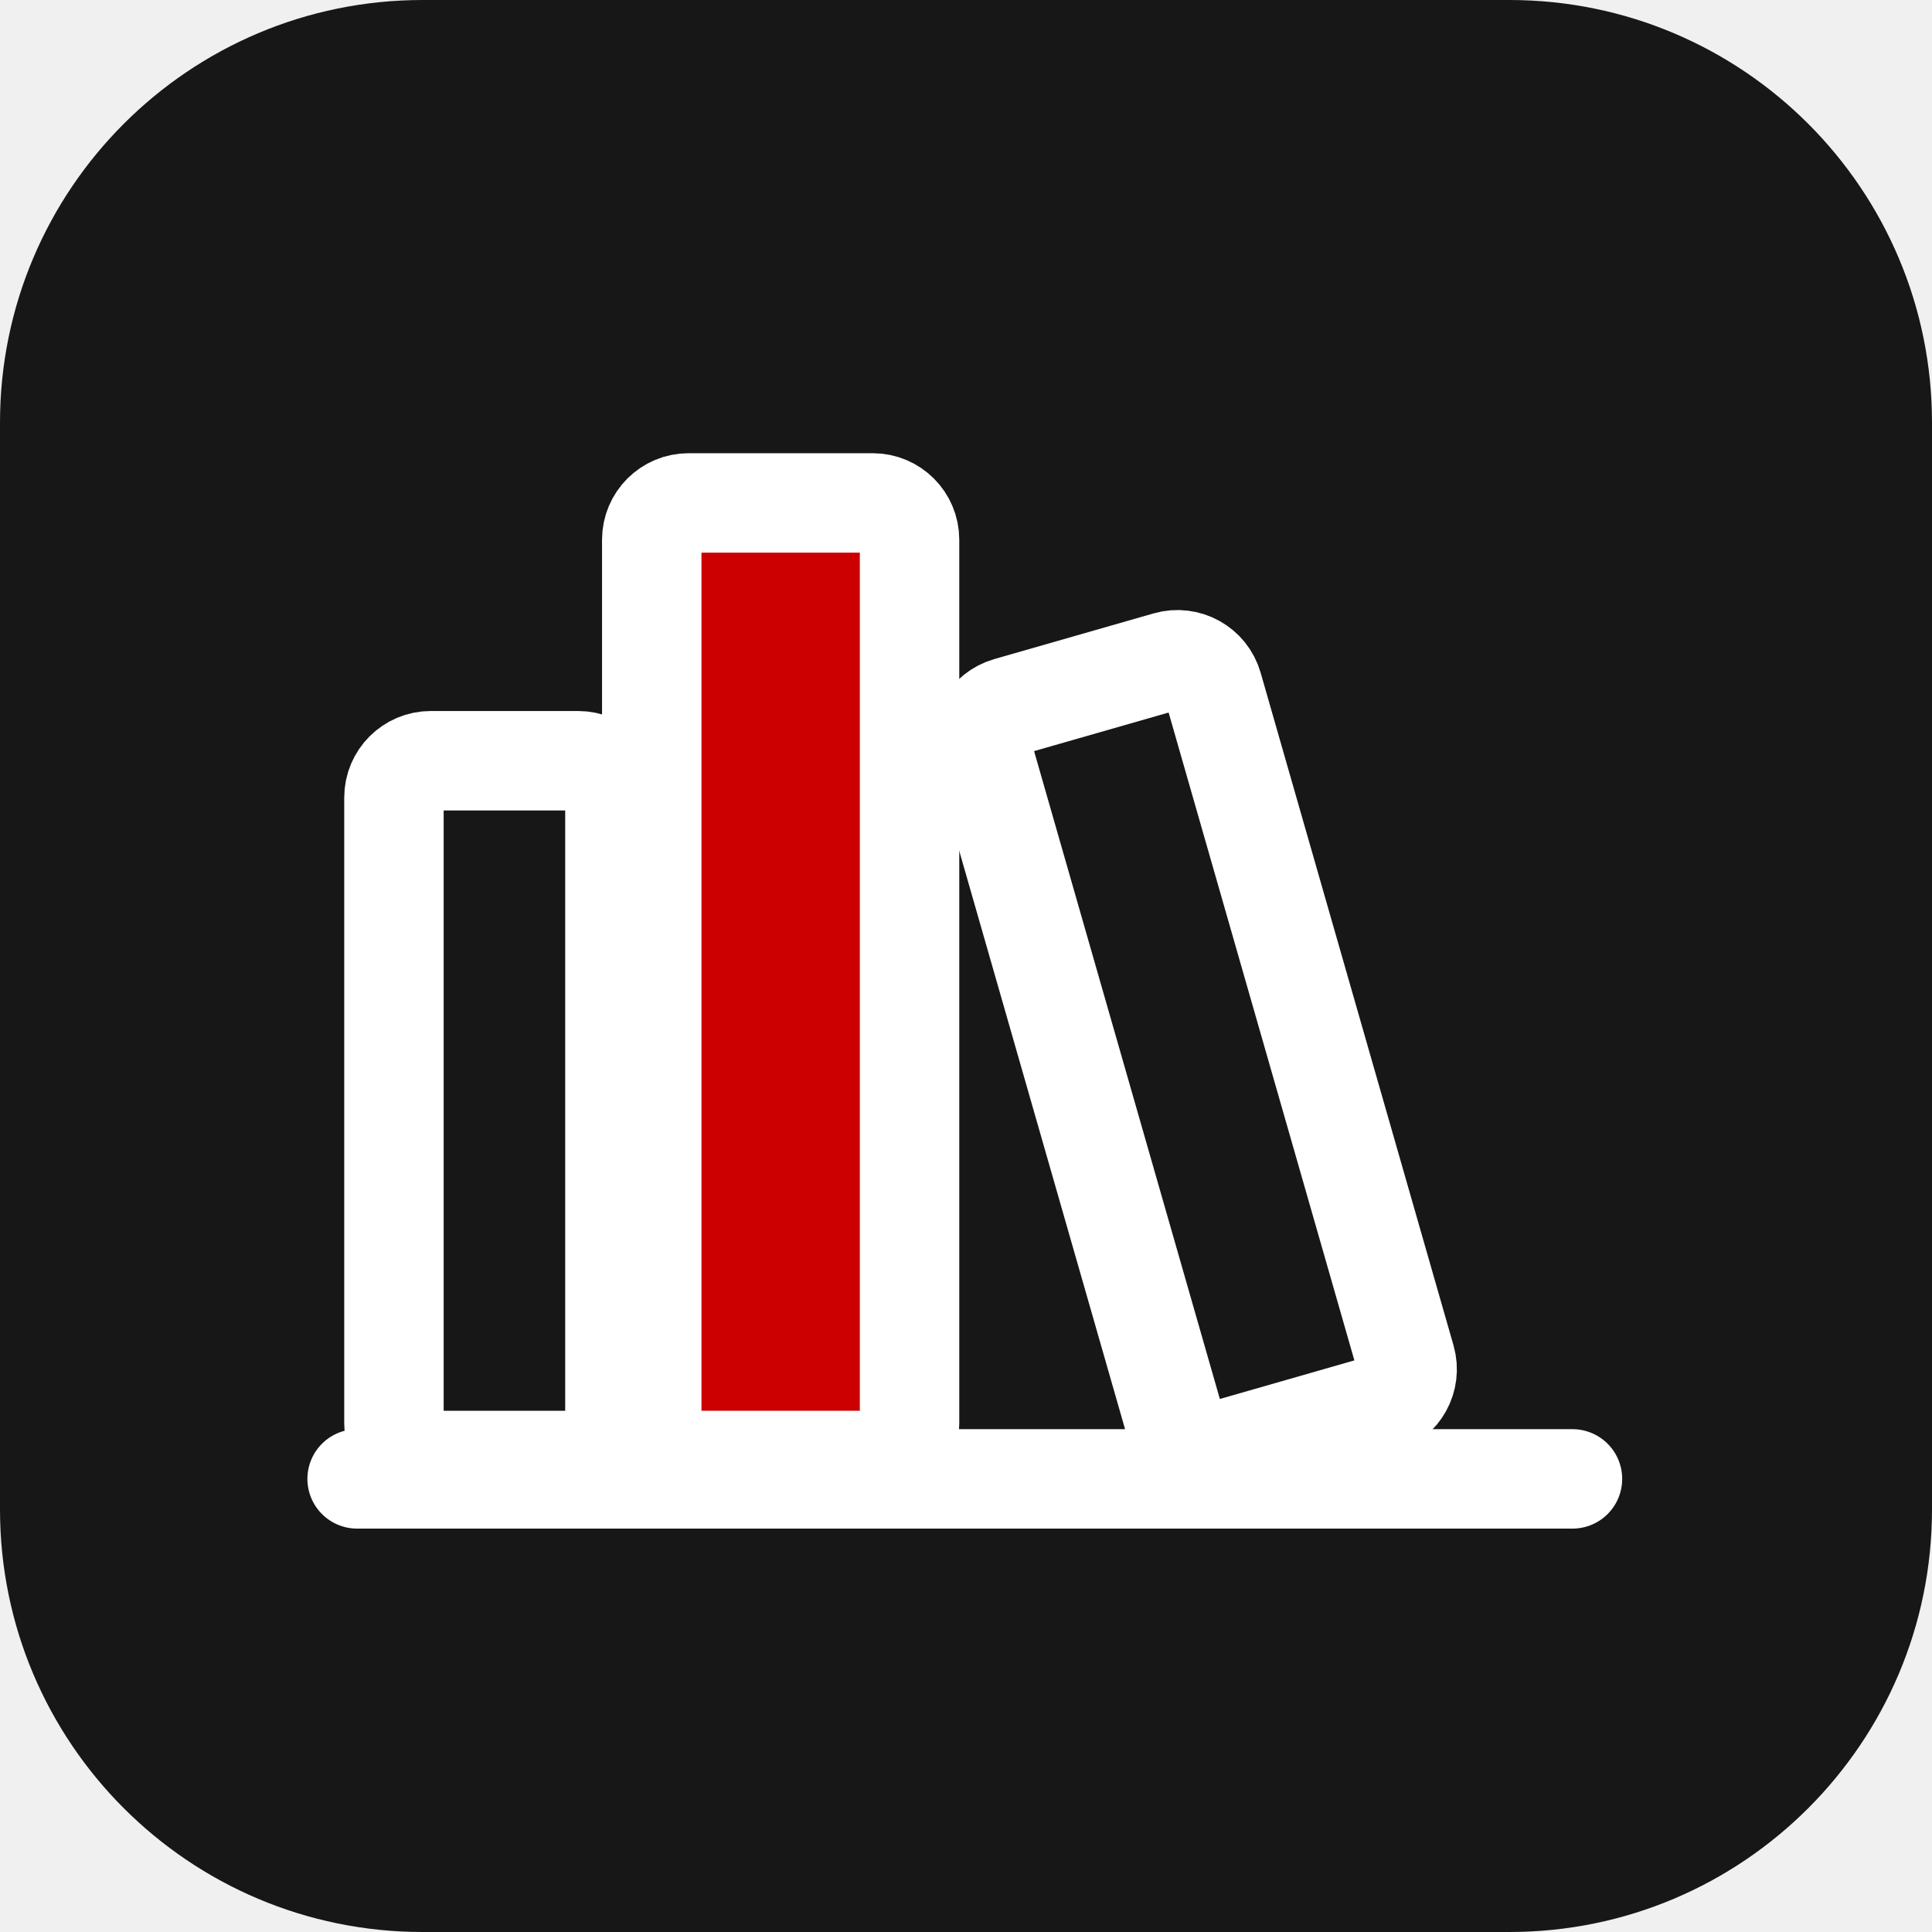
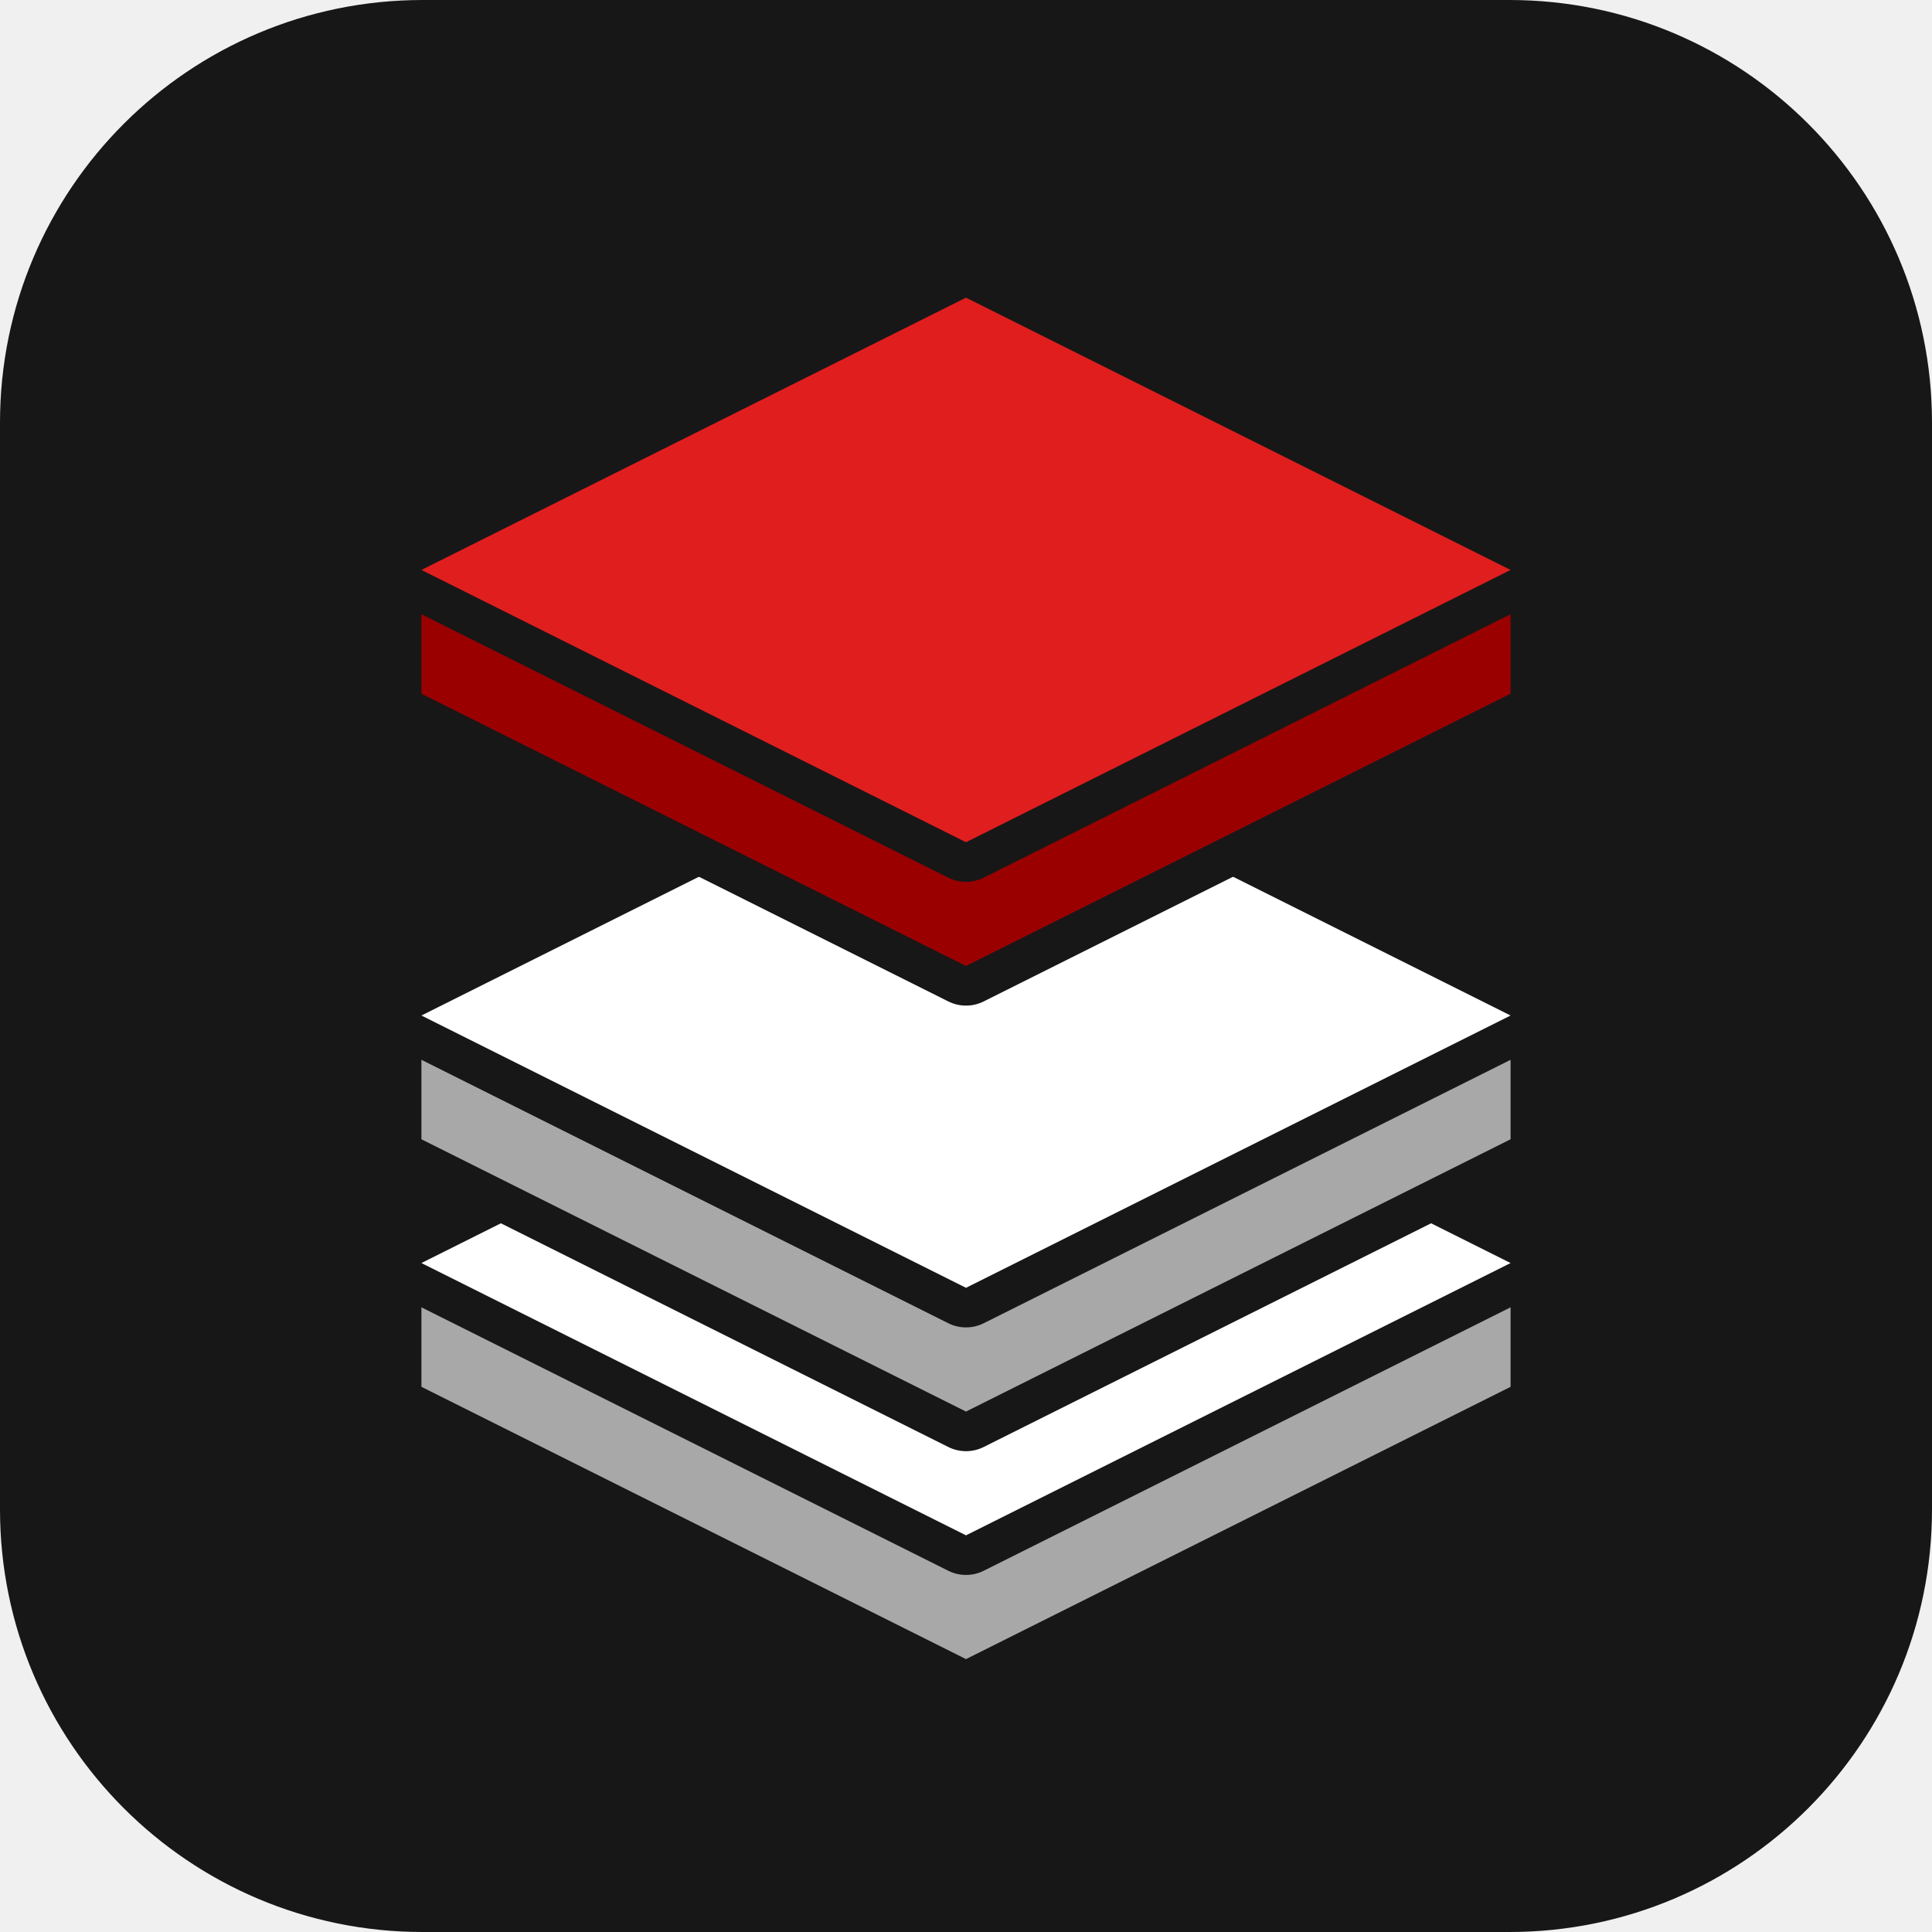
<svg xmlns="http://www.w3.org/2000/svg" viewBox="0 0 32 32">
  <rect width="32" height="32" rx="7" fill="#171717" />
-   <g transform="translate(5 6.5) scale(1.22)" stroke="#ffffff" stroke-width="1.35" stroke-linejoin="round">
-     <rect x="1.25" y="5" width="3" height="9.5" rx="0.5" fill="none" />
-     <rect x="4.75" y="1.5" width="3.5" height="13" rx="0.5" fill="#cc0000" />
-     <rect x="12" y="4" width="3.25" height="10.5" rx="0.5" fill="none" transform="rotate(-16 12 14.5)" />
-     <path d="M0.75 14.75h16.5" stroke-linecap="round" />
+   <g transform="translate(16 16) scale(0.82) translate(-16 -18)" stroke="#171717" stroke-width="1.6" stroke-linejoin="round" paint-order="stroke">
+     <path d="M5 24L16 29.5L27 24v2.5L16 32L5 26.5Z" fill="#a8a8a8" />
+     <path d="M5 24L16 18.5L27 24L16 29.5Z" fill="#ffffff" />
+     <path d="M5 19L16 24.5L27 19v2.5L16 27L5 21.5Z" fill="#a8a8a8" />
+     <path d="M5 19L16 13.5L27 19L16 24.5Z" fill="#ffffff" />
+     <path d="M5 10L16 15.5L27 10v2.5L16 18L5 12.5Z" fill="#9a0000" />
+     <path d="M5 10L16 4.5L27 10L16 15.5Z" fill="#e01e1e" />
  </g>
</svg>
